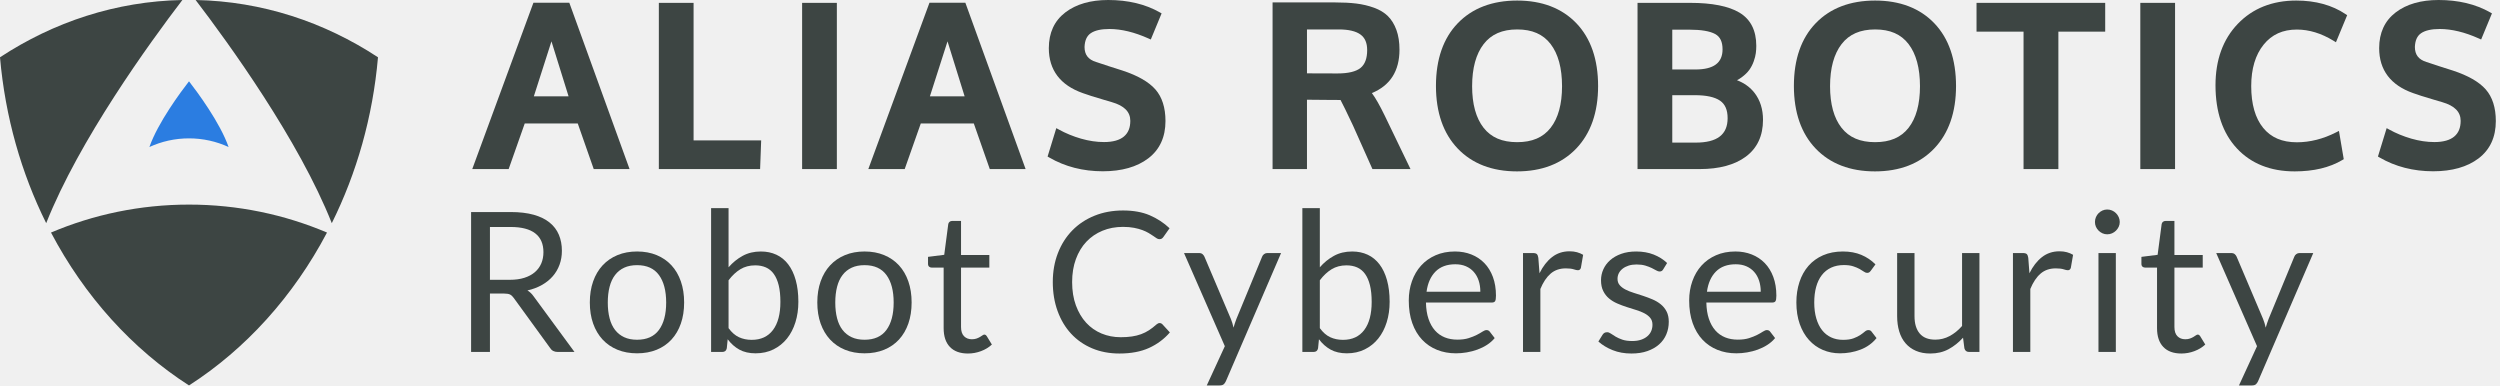
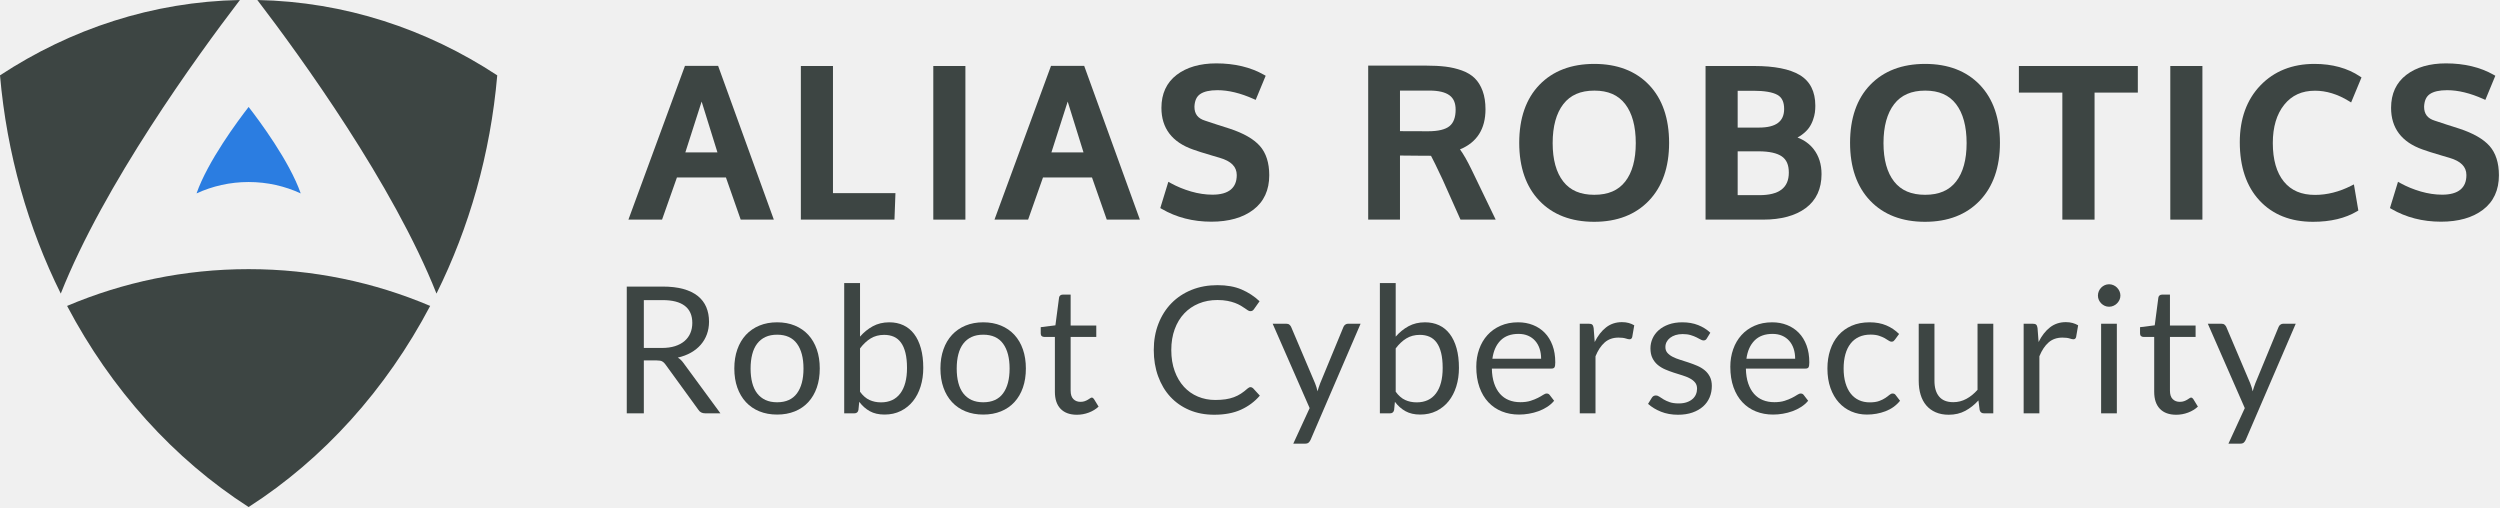
- <svg xmlns="http://www.w3.org/2000/svg" width="467" height="72" viewBox="0 0 467 72" fill="none">
+ <svg xmlns="http://www.w3.org/2000/svg" width="355" height="72" viewBox="0 0 355 72" fill="none">
  <g clip-path="url(#clip0_39_1457)">
    <path d="M35.305 25.847C37.946 25.847 40.452 26.427 42.703 27.464C41.097 22.883 36.837 17.162 35.305 15.188C33.773 17.162 29.513 22.883 27.907 27.464C30.158 26.427 32.663 25.847 35.305 25.847Z" fill="#2B7DE1" />
    <path d="M70.609 10.7C60.567 4.103 48.945 0.243 36.542 0.001C42.708 8.069 55.839 26.19 61.98 41.689C66.614 32.361 69.638 21.872 70.609 10.7Z" fill="#3D4543" />
    <path d="M34.067 0C21.665 0.242 10.044 4.103 0 10.7C0.972 21.872 3.995 32.36 8.629 41.688C14.771 26.19 27.901 8.069 34.067 0Z" fill="#3D4543" />
    <path d="M35.305 38.218C26.158 38.218 17.449 40.081 9.527 43.44C15.775 55.301 24.673 65.172 35.305 72C45.938 65.172 54.834 55.301 61.084 43.44C53.162 40.081 44.452 38.218 35.305 38.218Z" fill="#3D4543" />
-     <path d="M106.211 17.999H99.721L103.013 7.724C103.465 9.187 104.379 12.124 106.211 17.999ZM106.347 0.515H99.642L88.217 31.583H95.016L98.02 23.067H107.926L110.909 31.583H117.602L106.457 0.814L106.347 0.515Z" fill="#3D4543" />
-     <path d="M129.561 0.535H123.072V31.582H141.988L142.187 26.228H129.561V0.535Z" fill="#3D4543" />
-     <path d="M149.836 31.582H156.324V0.535H149.836V31.582Z" fill="#3D4543" />
-     <path d="M180.193 17.999H173.705L176.997 7.724C177.448 9.187 178.361 12.124 180.193 17.999ZM180.33 0.515H173.624L162.201 31.583H168.998L172.002 23.067H181.909L184.892 31.583H191.584L180.439 0.814L180.33 0.515Z" fill="#3D4543" />
-     <path d="M209.702 13.186L207.191 12.385C205.913 11.976 205.111 11.711 204.759 11.581C203.28 11.128 202.592 10.228 202.592 8.765C202.641 7.548 203.018 6.712 203.744 6.21C204.505 5.684 205.681 5.417 207.238 5.417C209.465 5.417 211.922 6.013 214.539 7.187L214.968 7.38L216.988 2.501L216.638 2.301C213.946 0.774 210.708 0 207.011 0C203.714 0 201.022 0.778 199.009 2.315C196.959 3.88 195.92 6.126 195.92 8.992C195.92 13.084 198.063 15.915 202.279 17.399C202.6 17.525 203.128 17.704 203.86 17.933C204.584 18.162 205.358 18.396 206.185 18.637C207.003 18.876 207.502 19.022 207.688 19.079C210.012 19.749 211.142 20.89 211.142 22.57C211.142 23.865 210.751 24.825 209.947 25.502C209.13 26.189 207.879 26.536 206.23 26.536C204.838 26.536 203.389 26.32 201.924 25.897C200.45 25.468 199.065 24.9 197.81 24.206L197.318 23.935L195.689 29.242L196.004 29.423C198.939 31.13 202.305 31.995 206.004 31.995C209.532 31.995 212.386 31.185 214.488 29.588C216.627 27.961 217.712 25.613 217.712 22.611C217.712 20.108 217.075 18.117 215.819 16.693C214.583 15.294 212.525 14.114 209.702 13.186Z" fill="#3D4543" />
-     <path d="M255.388 9.363C255.388 10.898 254.975 12.014 254.157 12.682C253.313 13.371 251.859 13.72 249.838 13.72C249.618 13.72 248.592 13.717 246.755 13.711C245.51 13.705 244.64 13.703 244.143 13.701V5.499H250.084C251.922 5.499 253.292 5.823 254.154 6.46C254.984 7.074 255.388 8.024 255.388 9.363ZM256.266 17.385C259.689 15.979 261.423 13.256 261.423 9.281C261.423 7.876 261.231 6.637 260.851 5.595C260.466 4.542 259.931 3.672 259.26 3.011C258.594 2.351 257.714 1.821 256.647 1.435C255.61 1.063 254.504 0.801 253.36 0.661C252.226 0.522 250.875 0.452 249.344 0.452H237.717V31.583H244.143V18.628L248.357 18.666C249.358 18.666 250.045 18.669 250.412 18.677C250.783 19.353 251.564 20.952 252.734 23.435L256.371 31.583H263.483L258.682 21.63C257.747 19.702 256.953 18.304 256.266 17.385Z" fill="#3D4543" />
-     <path d="M289.654 23.882C288.246 25.682 286.2 26.556 283.401 26.556C280.601 26.556 278.552 25.678 277.135 23.872C275.713 22.057 274.992 19.446 274.992 16.111C274.992 12.732 275.718 10.082 277.147 8.234C278.571 6.394 280.623 5.5 283.42 5.5C286.205 5.5 288.243 6.39 289.652 8.222C291.07 10.065 291.789 12.72 291.789 16.111C291.789 19.459 291.071 22.074 289.654 23.882ZM283.401 0.103C278.754 0.103 275.024 1.527 272.314 4.336C269.608 7.139 268.236 11.08 268.236 16.049C268.236 20.99 269.603 24.926 272.301 27.75C275.003 30.579 278.732 32.015 283.38 32.015C288.015 32.015 291.737 30.576 294.448 27.74C297.152 24.908 298.525 20.983 298.525 16.07C298.525 11.102 297.159 7.158 294.468 4.347C291.771 1.531 288.047 0.103 283.401 0.103Z" fill="#3D4543" />
-     <path d="M316.696 12.98H312.381V5.541H315.564C317.793 5.541 319.425 5.819 320.415 6.368C321.329 6.876 321.773 7.808 321.773 9.219C321.773 11.749 320.111 12.98 316.696 12.98ZM312.381 17.78H316.614C318.744 17.78 320.324 18.126 321.311 18.81C322.258 19.467 322.719 20.535 322.719 22.076C322.719 25.146 320.769 26.639 316.758 26.639H312.381V17.78ZM324.469 14.984C324.788 14.819 325.085 14.635 325.36 14.429C325.958 13.986 326.434 13.52 326.776 13.045C327.114 12.573 327.39 12.041 327.597 11.458C327.799 10.89 327.93 10.371 327.989 9.914C328.047 9.472 328.075 9.017 328.075 8.561C328.075 5.687 327.011 3.596 324.911 2.347C322.887 1.144 319.803 0.535 315.749 0.535H305.891V31.582H317.518C321.154 31.582 324.053 30.799 326.132 29.251C328.253 27.673 329.33 25.362 329.33 22.384C329.33 20.411 328.8 18.723 327.754 17.364C326.939 16.308 325.839 15.51 324.469 14.984Z" fill="#3D4543" />
-     <path d="M356.517 23.882C355.108 25.682 353.064 26.556 350.264 26.556C347.464 26.556 345.415 25.678 343.997 23.872C342.575 22.057 341.855 19.446 341.855 16.111C341.855 12.732 342.58 10.082 344.01 8.234C345.434 6.394 347.487 5.5 350.284 5.5C353.068 5.5 355.105 6.39 356.515 8.222C357.933 10.065 358.652 12.72 358.652 16.111C358.652 19.459 357.934 22.074 356.517 23.882ZM350.264 0.103C345.617 0.103 341.886 1.527 339.177 4.336C336.47 7.139 335.099 11.08 335.099 16.049C335.099 20.99 336.466 24.926 339.164 27.75C341.866 30.579 345.594 32.015 350.242 32.015C354.877 32.015 358.6 30.576 361.31 27.74C364.015 24.908 365.387 20.983 365.387 16.07C365.387 11.102 364.022 7.158 361.33 4.347C358.633 1.531 354.91 0.103 350.264 0.103Z" fill="#3D4543" />
-     <path d="M369.215 5.911H377.998V31.582H384.506V5.911H393.251V0.535H369.215V5.911Z" fill="#3D4543" />
-     <path d="M399.811 31.582H406.301V0.535H399.811V31.582Z" fill="#3D4543" />
-     <path d="M429.06 5.521C431.335 5.521 433.637 6.225 435.897 7.613L436.354 7.893L438.452 2.836L438.139 2.628C435.633 0.952 432.536 0.103 428.937 0.103C424.467 0.103 420.796 1.565 418.024 4.449C415.258 7.329 413.855 11.19 413.855 15.926C413.855 20.904 415.197 24.87 417.845 27.716C420.5 30.569 424.136 32.015 428.649 32.015C432.186 32.015 435.178 31.302 437.542 29.895L437.812 29.735L436.915 24.454L436.363 24.734C433.956 25.957 431.5 26.578 429.06 26.578C426.3 26.578 424.238 25.697 422.76 23.886C421.279 22.073 420.528 19.45 420.528 16.091C420.528 12.852 421.306 10.247 422.842 8.343C424.378 6.444 426.41 5.521 429.06 5.521Z" fill="#3D4543" />
-     <path d="M464.327 16.693C463.091 15.294 461.035 14.114 458.21 13.186L455.699 12.385C454.423 11.976 453.621 11.711 453.266 11.581C451.789 11.128 451.101 10.228 451.1 8.765C451.149 7.548 451.526 6.712 452.251 6.212C453.014 5.684 454.189 5.417 455.746 5.417C457.975 5.417 460.431 6.013 463.048 7.187L463.476 7.381L465.496 2.501L465.145 2.301C462.456 0.774 459.216 0 455.519 0C452.224 0 449.531 0.778 447.519 2.315C445.467 3.881 444.428 6.126 444.428 8.992C444.428 13.084 446.573 15.915 450.786 17.399C451.108 17.525 451.636 17.704 452.368 17.933C453.092 18.162 453.866 18.396 454.693 18.637C455.512 18.876 456.011 19.022 456.197 19.079C458.519 19.749 459.65 20.89 459.65 22.57C459.65 23.865 459.26 24.825 458.456 25.502C457.64 26.189 456.389 26.537 454.738 26.537C453.347 26.537 451.898 26.32 450.432 25.897C448.958 25.47 447.575 24.9 446.318 24.206L445.827 23.935L444.199 29.242L444.512 29.423C447.449 31.13 450.813 31.995 454.513 31.995C458.04 31.995 460.895 31.185 462.995 29.588C465.135 27.961 466.22 25.614 466.22 22.611C466.22 20.108 465.583 18.117 464.327 16.693Z" fill="#3D4543" />
-     <path d="M91.52 52.267H95.223C96.256 52.267 97.165 52.144 97.949 51.894C98.734 51.644 99.389 51.292 99.918 50.835C100.447 50.379 100.845 49.835 101.114 49.203C101.38 48.57 101.514 47.871 101.514 47.106C101.514 45.549 101 44.375 99.974 43.586C98.945 42.795 97.417 42.401 95.387 42.401H91.52V52.267ZM91.52 54.838V65.745H88V39.609H95.387C97.039 39.609 98.468 39.777 99.673 40.111C100.877 40.446 101.87 40.929 102.654 41.561C103.439 42.193 104.02 42.956 104.396 43.85C104.772 44.744 104.962 45.744 104.962 46.85C104.962 47.775 104.816 48.638 104.525 49.44C104.233 50.243 103.81 50.964 103.257 51.602C102.703 52.24 102.029 52.783 101.231 53.233C100.436 53.684 99.533 54.025 98.523 54.255C98.961 54.51 99.35 54.881 99.691 55.368L107.314 65.745H104.178C103.533 65.745 103.059 65.496 102.754 64.997L95.97 55.66C95.763 55.368 95.538 55.159 95.296 55.029C95.052 54.902 94.687 54.838 94.201 54.838H91.52Z" fill="#3D4543" />
-     <path d="M119.005 63.464C120.829 63.464 122.191 62.854 123.091 61.632C123.99 60.41 124.441 58.704 124.441 56.516C124.441 54.315 123.99 52.6 123.091 51.373C122.191 50.145 120.829 49.531 119.005 49.531C118.081 49.531 117.279 49.688 116.597 50.005C115.917 50.321 115.349 50.777 114.893 51.373C114.437 51.969 114.096 52.7 113.872 53.57C113.646 54.44 113.534 55.422 113.534 56.516C113.534 57.609 113.646 58.589 113.872 59.452C114.096 60.316 114.437 61.043 114.893 61.632C115.349 62.222 115.917 62.674 116.597 62.99C117.279 63.307 118.081 63.464 119.005 63.464ZM119.005 46.977C120.356 46.977 121.574 47.202 122.663 47.652C123.75 48.102 124.674 48.741 125.435 49.567C126.195 50.394 126.778 51.393 127.186 52.567C127.593 53.741 127.796 55.05 127.796 56.498C127.796 57.956 127.593 59.269 127.186 60.437C126.778 61.604 126.195 62.602 125.435 63.428C124.674 64.255 123.75 64.891 122.663 65.335C121.574 65.777 120.356 66 119.005 66C117.656 66 116.436 65.777 115.349 65.335C114.262 64.891 113.334 64.255 112.567 63.428C111.801 62.602 111.211 61.604 110.798 60.437C110.385 59.269 110.179 57.956 110.179 56.498C110.179 55.05 110.385 53.741 110.798 52.567C111.211 51.393 111.801 50.394 112.567 49.567C113.334 48.741 114.262 48.102 115.349 47.652C116.436 47.202 117.656 46.977 119.005 46.977Z" fill="#3D4543" />
-     <path d="M141.074 49.568C140.016 49.568 139.089 49.812 138.293 50.297C137.496 50.784 136.764 51.471 136.094 52.359V61.296C136.679 62.097 137.327 62.663 138.037 62.991C138.749 63.319 139.543 63.484 140.418 63.484C142.144 63.484 143.469 62.87 144.393 61.642C145.317 60.414 145.779 58.663 145.779 56.39C145.779 55.185 145.673 54.153 145.461 53.288C145.247 52.426 144.941 51.717 144.539 51.164C144.137 50.611 143.646 50.206 143.062 49.951C142.478 49.695 141.816 49.568 141.074 49.568ZM132.832 65.745V38.881H136.094V49.932C136.862 49.046 137.74 48.331 138.73 47.791C139.722 47.249 140.856 46.978 142.131 46.978C143.202 46.978 144.168 47.179 145.033 47.581C145.895 47.982 146.63 48.58 147.238 49.377C147.847 50.173 148.314 51.157 148.642 52.331C148.971 53.505 149.135 54.856 149.135 56.39C149.135 57.752 148.953 59.019 148.587 60.192C148.223 61.364 147.698 62.38 147.011 63.237C146.324 64.095 145.484 64.769 144.494 65.262C143.503 65.754 142.387 66.001 141.147 66.001C139.956 66.001 138.944 65.77 138.111 65.308C137.278 64.847 136.551 64.201 135.931 63.374L135.766 65.053C135.669 65.514 135.389 65.745 134.927 65.745H132.832Z" fill="#3D4543" />
-     <path d="M161.501 63.464C163.325 63.464 164.686 62.854 165.586 61.632C166.486 60.41 166.936 58.704 166.936 56.516C166.936 54.315 166.486 52.6 165.586 51.373C164.686 50.145 163.325 49.531 161.501 49.531C160.576 49.531 159.775 49.688 159.093 50.005C158.413 50.321 157.844 50.777 157.388 51.373C156.932 51.969 156.591 52.7 156.367 53.57C156.142 54.44 156.03 55.422 156.03 56.516C156.03 57.609 156.142 58.589 156.367 59.452C156.591 60.316 156.932 61.043 157.388 61.632C157.844 62.222 158.413 62.674 159.093 62.99C159.775 63.307 160.576 63.464 161.501 63.464ZM161.501 46.977C162.85 46.977 164.069 47.202 165.157 47.652C166.245 48.102 167.169 48.741 167.93 49.567C168.69 50.394 169.273 51.393 169.68 52.567C170.088 53.741 170.291 55.05 170.291 56.498C170.291 57.956 170.088 59.269 169.68 60.437C169.273 61.604 168.69 62.602 167.93 63.428C167.169 64.255 166.245 64.891 165.157 65.335C164.069 65.777 162.85 66 161.501 66C160.151 66 158.932 65.777 157.844 65.335C156.757 64.891 155.829 64.255 155.063 63.428C154.297 62.602 153.706 61.604 153.293 60.437C152.88 59.269 152.673 57.956 152.673 56.498C152.673 55.05 152.88 53.741 153.293 52.567C153.706 51.393 154.297 50.394 155.063 49.567C155.829 48.741 156.757 48.102 157.844 47.652C158.932 47.202 160.151 46.977 161.501 46.977Z" fill="#3D4543" />
-     <path d="M180.814 66.037C179.356 66.037 178.233 65.63 177.449 64.815C176.665 64.001 176.273 62.827 176.273 61.296V49.987H174.047C173.854 49.987 173.69 49.93 173.555 49.814C173.422 49.699 173.354 49.52 173.354 49.276V47.981L176.382 47.598L177.131 41.889C177.154 41.706 177.235 41.558 177.368 41.443C177.501 41.327 177.672 41.269 177.877 41.269H179.521V47.634H184.809V49.987H179.521V61.076C179.521 61.855 179.708 62.432 180.085 62.808C180.461 63.186 180.947 63.374 181.544 63.374C181.885 63.374 182.18 63.328 182.428 63.237C182.678 63.145 182.893 63.046 183.075 62.936C183.26 62.827 183.414 62.726 183.541 62.635C183.669 62.544 183.781 62.499 183.879 62.499C184.048 62.499 184.2 62.602 184.335 62.808L185.283 64.36C184.724 64.883 184.048 65.292 183.26 65.59C182.468 65.888 181.654 66.037 180.814 66.037Z" fill="#3D4543" />
-     <path d="M216.616 60.347C216.81 60.347 216.985 60.425 217.145 60.584L218.532 62.097C217.461 63.338 216.162 64.305 214.638 64.997C213.11 65.69 211.272 66.037 209.119 66.037C207.235 66.037 205.526 65.712 203.995 65.061C202.463 64.41 201.156 63.499 200.073 62.325C198.99 61.152 198.153 59.745 197.557 58.103C196.961 56.462 196.662 54.656 196.662 52.687C196.662 50.716 196.982 48.911 197.621 47.27C198.259 45.628 199.155 44.218 200.31 43.039C201.466 41.859 202.848 40.944 204.459 40.293C206.071 39.643 207.848 39.317 209.794 39.317C211.716 39.317 213.372 39.615 214.765 40.211C216.156 40.808 217.394 41.615 218.476 42.637L217.327 44.261C217.241 44.382 217.145 44.482 217.034 44.562C216.926 44.641 216.767 44.679 216.561 44.679C216.402 44.679 216.235 44.622 216.059 44.507C215.882 44.391 215.672 44.248 215.43 44.078C215.186 43.908 214.901 43.726 214.573 43.531C214.246 43.336 213.855 43.154 213.406 42.984C212.955 42.814 212.433 42.671 211.837 42.556C211.242 42.439 210.554 42.382 209.776 42.382C208.377 42.382 207.098 42.622 205.938 43.103C204.776 43.583 203.776 44.266 202.936 45.153C202.099 46.041 201.444 47.124 200.976 48.401C200.509 49.676 200.274 51.106 200.274 52.687C200.274 54.316 200.509 55.769 200.976 57.045C201.444 58.322 202.082 59.4 202.891 60.283C203.7 61.164 204.658 61.836 205.764 62.298C206.87 62.76 208.062 62.991 209.339 62.991C210.117 62.991 210.816 62.946 211.436 62.853C212.056 62.762 212.63 62.62 213.159 62.425C213.687 62.231 214.18 61.985 214.638 61.686C215.093 61.39 215.552 61.034 216.014 60.62C216.22 60.438 216.421 60.347 216.616 60.347Z" fill="#3D4543" />
-     <path d="M228.999 71.198C228.89 71.442 228.753 71.636 228.589 71.782C228.425 71.928 228.172 72 227.832 72H225.425L228.799 64.669L221.175 47.27H223.984C224.263 47.27 224.482 47.34 224.641 47.48C224.797 47.62 224.914 47.776 224.987 47.945L229.929 59.581C230.039 59.847 230.133 60.116 230.212 60.383C230.29 60.651 230.361 60.925 230.422 61.205C230.507 60.925 230.592 60.651 230.676 60.383C230.763 60.116 230.86 59.843 230.968 59.563L235.765 47.945C235.838 47.75 235.964 47.59 236.14 47.462C236.316 47.334 236.508 47.27 236.714 47.27H239.304L228.999 71.198Z" fill="#3D4543" />
-     <path d="M251.523 49.568C250.465 49.568 249.538 49.812 248.742 50.297C247.946 50.784 247.213 51.471 246.544 52.359V61.296C247.128 62.097 247.776 62.663 248.486 62.991C249.198 63.319 249.992 63.484 250.867 63.484C252.593 63.484 253.918 62.87 254.842 61.642C255.766 60.414 256.229 58.663 256.229 56.39C256.229 55.185 256.122 54.153 255.91 53.288C255.696 52.426 255.39 51.717 254.988 51.164C254.587 50.611 254.095 50.206 253.511 49.951C252.927 49.695 252.265 49.568 251.523 49.568ZM243.281 65.745V38.881H246.544V49.932C247.311 49.046 248.189 48.331 249.18 47.791C250.171 47.249 251.306 46.978 252.581 46.978C253.651 46.978 254.617 47.179 255.482 47.581C256.344 47.982 257.079 48.58 257.688 49.377C258.296 50.173 258.763 51.157 259.091 52.331C259.42 53.505 259.584 54.856 259.584 56.39C259.584 57.752 259.402 59.019 259.036 60.192C258.672 61.364 258.147 62.38 257.46 63.237C256.773 64.095 255.934 64.769 254.943 65.262C253.952 65.754 252.836 66.001 251.596 66.001C250.405 66.001 249.393 65.77 248.56 65.308C247.727 64.847 247 64.201 246.38 63.374L246.215 65.053C246.118 65.514 245.838 65.745 245.376 65.745H243.281Z" fill="#3D4543" />
-     <path d="M271.859 49.366C270.29 49.366 269.056 49.82 268.156 50.725C267.257 51.63 266.697 52.887 266.479 54.492H276.527C276.527 53.738 276.425 53.048 276.217 52.421C276.012 51.795 275.707 51.254 275.305 50.798C274.904 50.342 274.414 49.989 273.838 49.74C273.26 49.491 272.601 49.366 271.859 49.366ZM271.786 46.977C272.892 46.977 273.914 47.162 274.849 47.534C275.787 47.904 276.595 48.44 277.276 49.139C277.957 49.838 278.489 50.701 278.872 51.728C279.254 52.755 279.446 53.925 279.446 55.239C279.446 55.751 279.391 56.09 279.281 56.261C279.173 56.431 278.966 56.516 278.662 56.516H266.369C266.392 57.683 266.551 58.698 266.843 59.562C267.134 60.425 267.536 61.145 268.046 61.723C268.558 62.301 269.165 62.732 269.871 63.017C270.576 63.303 271.366 63.445 272.241 63.445C273.056 63.445 273.758 63.352 274.349 63.163C274.938 62.975 275.445 62.771 275.871 62.553C276.298 62.333 276.652 62.13 276.939 61.941C277.224 61.753 277.471 61.659 277.677 61.659C277.944 61.659 278.151 61.763 278.298 61.969L279.209 63.154C278.808 63.64 278.326 64.064 277.768 64.422C277.209 64.781 276.609 65.076 275.97 65.307C275.333 65.538 274.673 65.712 273.992 65.826C273.312 65.942 272.637 66 271.968 66C270.691 66 269.515 65.784 268.439 65.352C267.362 64.92 266.433 64.288 265.649 63.455C264.865 62.623 264.253 61.593 263.815 60.365C263.377 59.136 263.159 57.726 263.159 56.133C263.159 54.844 263.357 53.641 263.752 52.522C264.147 51.403 264.715 50.433 265.457 49.612C266.199 48.792 267.105 48.148 268.174 47.68C269.244 47.211 270.449 46.977 271.786 46.977Z" fill="#3D4543" />
-     <path d="M284.497 65.745V47.27H286.357C286.71 47.27 286.952 47.337 287.087 47.471C287.221 47.604 287.312 47.835 287.36 48.164L287.579 51.045C288.211 49.757 288.993 48.751 289.922 48.026C290.852 47.303 291.944 46.942 293.197 46.942C293.708 46.942 294.169 46.999 294.583 47.115C294.996 47.231 295.378 47.391 295.731 47.598L295.312 50.023C295.226 50.328 295.038 50.479 294.747 50.479C294.576 50.479 294.314 50.422 293.962 50.307C293.61 50.191 293.117 50.133 292.485 50.133C291.354 50.133 290.409 50.461 289.649 51.119C288.89 51.775 288.254 52.729 287.742 53.981V65.745H284.497Z" fill="#3D4543" />
-     <path d="M310.687 50.315C310.542 50.583 310.318 50.717 310.013 50.717C309.831 50.717 309.623 50.65 309.394 50.516C309.161 50.383 308.879 50.234 308.545 50.069C308.211 49.904 307.812 49.754 307.35 49.613C306.888 49.474 306.341 49.404 305.708 49.404C305.162 49.404 304.669 49.474 304.232 49.613C303.793 49.754 303.419 49.945 303.11 50.188C302.799 50.432 302.562 50.714 302.397 51.036C302.235 51.358 302.152 51.708 302.152 52.086C302.152 52.559 302.289 52.955 302.562 53.27C302.835 53.587 303.198 53.861 303.647 54.09C304.098 54.323 304.608 54.526 305.18 54.702C305.751 54.878 306.338 55.066 306.94 55.268C307.542 55.468 308.128 55.689 308.701 55.933C309.271 56.176 309.782 56.48 310.231 56.845C310.682 57.209 311.044 57.657 311.317 58.185C311.59 58.714 311.727 59.35 311.727 60.092C311.727 60.943 311.576 61.73 311.271 62.453C310.967 63.176 310.518 63.804 309.922 64.332C309.326 64.861 308.596 65.277 307.733 65.581C306.871 65.886 305.873 66.037 304.742 66.037C303.454 66.037 302.285 65.827 301.24 65.408C300.195 64.988 299.306 64.45 298.577 63.795L299.343 62.553C299.441 62.397 299.557 62.274 299.69 62.189C299.823 62.105 300.001 62.06 300.219 62.06C300.439 62.06 300.668 62.147 300.912 62.316C301.155 62.488 301.45 62.675 301.797 62.882C302.144 63.089 302.562 63.276 303.055 63.447C303.547 63.617 304.164 63.703 304.907 63.703C305.538 63.703 306.093 63.621 306.566 63.456C307.039 63.292 307.435 63.071 307.75 62.79C308.068 62.511 308.302 62.189 308.454 61.824C308.606 61.459 308.681 61.071 308.681 60.657C308.681 60.147 308.545 59.724 308.272 59.389C307.997 59.054 307.636 58.769 307.186 58.532C306.735 58.295 306.223 58.088 305.645 57.912C305.068 57.736 304.479 57.55 303.877 57.355C303.273 57.16 302.684 56.94 302.106 56.69C301.528 56.441 301.015 56.127 300.566 55.751C300.115 55.374 299.754 54.91 299.48 54.355C299.206 53.802 299.07 53.131 299.07 52.34C299.07 51.635 299.215 50.957 299.507 50.306C299.8 49.657 300.225 49.084 300.785 48.592C301.343 48.1 302.03 47.708 302.845 47.417C303.66 47.125 304.589 46.979 305.636 46.979C306.852 46.979 307.942 47.17 308.911 47.553C309.877 47.936 310.712 48.461 311.417 49.13L310.687 50.315Z" fill="#3D4543" />
-     <path d="M324.237 49.366C322.668 49.366 321.435 49.82 320.535 50.725C319.636 51.63 319.076 52.887 318.858 54.492H328.906C328.906 53.738 328.803 53.048 328.595 52.421C328.39 51.795 328.086 51.254 327.684 50.798C327.282 50.342 326.792 49.989 326.216 49.74C325.639 49.491 324.979 49.366 324.237 49.366ZM324.165 46.977C325.271 46.977 326.292 47.162 327.228 47.534C328.165 47.904 328.973 48.44 329.655 49.139C330.335 49.838 330.867 50.701 331.251 51.728C331.633 52.755 331.825 53.925 331.825 55.239C331.825 55.751 331.77 56.09 331.66 56.261C331.552 56.431 331.345 56.516 331.04 56.516H318.747C318.771 57.683 318.929 58.698 319.222 59.562C319.513 60.425 319.915 61.145 320.424 61.723C320.937 62.301 321.544 62.732 322.25 63.017C322.954 63.303 323.745 63.445 324.62 63.445C325.434 63.445 326.137 63.352 326.727 63.163C327.317 62.975 327.824 62.771 328.249 62.553C328.676 62.333 329.031 62.13 329.318 61.941C329.603 61.753 329.848 61.659 330.055 61.659C330.323 61.659 330.53 61.763 330.676 61.969L331.587 63.154C331.186 63.64 330.705 64.064 330.146 64.422C329.588 64.781 328.987 65.076 328.349 65.307C327.712 65.538 327.051 65.712 326.371 65.826C325.689 65.942 325.016 66 324.347 66C323.07 66 321.894 65.784 320.818 65.352C319.741 64.92 318.812 64.288 318.028 63.455C317.244 62.623 316.632 61.593 316.194 60.365C315.756 59.136 315.537 57.726 315.537 56.133C315.537 54.844 315.736 53.641 316.131 52.522C316.526 51.403 317.094 50.433 317.836 49.612C318.578 48.792 319.483 48.148 320.553 47.68C321.623 47.211 322.828 46.977 324.165 46.977Z" fill="#3D4543" />
-     <path d="M349.48 50.552C349.382 50.686 349.285 50.789 349.188 50.863C349.09 50.936 348.95 50.972 348.768 50.972C348.585 50.972 348.388 50.896 348.175 50.743C347.962 50.592 347.692 50.425 347.364 50.241C347.035 50.059 346.636 49.894 346.169 49.741C345.701 49.589 345.127 49.512 344.446 49.512C343.546 49.512 342.749 49.674 342.057 49.995C341.363 50.319 340.782 50.783 340.315 51.392C339.847 51.999 339.493 52.735 339.256 53.598C339.02 54.462 338.901 55.428 338.901 56.498C338.901 57.618 339.028 58.611 339.284 59.48C339.539 60.349 339.898 61.079 340.36 61.668C340.822 62.259 341.384 62.708 342.048 63.018C342.709 63.328 343.455 63.483 344.281 63.483C345.072 63.483 345.722 63.389 346.233 63.2C346.743 63.012 347.169 62.802 347.51 62.571C347.85 62.341 348.13 62.131 348.347 61.942C348.567 61.755 348.785 61.66 349.005 61.66C349.285 61.66 349.491 61.763 349.625 61.969L350.537 63.155C349.736 64.141 348.731 64.861 347.527 65.316C346.324 65.772 345.053 66 343.716 66C342.56 66 341.488 65.787 340.497 65.362C339.506 64.937 338.646 64.319 337.917 63.51C337.187 62.702 336.613 61.709 336.192 60.529C335.773 59.349 335.562 58.006 335.562 56.498C335.562 55.124 335.754 53.853 336.137 52.686C336.522 51.519 337.08 50.513 337.816 49.667C338.551 48.824 339.461 48.163 340.542 47.689C341.625 47.216 342.864 46.977 344.262 46.977C345.552 46.977 346.694 47.188 347.692 47.608C348.689 48.027 349.571 48.619 350.336 49.385L349.48 50.552Z" fill="#3D4543" />
-     <path d="M357.631 47.27V59.052C357.631 60.451 357.953 61.533 358.599 62.298C359.243 63.064 360.215 63.447 361.516 63.447C362.465 63.447 363.358 63.222 364.198 62.772C365.037 62.323 365.808 61.696 366.513 60.894V47.27H369.76V65.745H367.827C367.365 65.745 367.073 65.521 366.95 65.071L366.696 63.083C365.893 63.971 364.995 64.685 363.997 65.226C363 65.768 361.856 66.037 360.568 66.037C359.558 66.037 358.669 65.869 357.896 65.535C357.123 65.202 356.477 64.73 355.954 64.122C355.431 63.514 355.039 62.779 354.778 61.916C354.515 61.053 354.386 60.097 354.386 59.052V47.27H357.631Z" fill="#3D4543" />
-     <path d="M376.018 65.745V47.27H377.877C378.23 47.27 378.473 47.337 378.607 47.471C378.741 47.604 378.832 47.835 378.88 48.164L379.099 51.045C379.732 49.757 380.514 48.751 381.443 48.026C382.372 47.303 383.465 46.942 384.717 46.942C385.228 46.942 385.689 46.999 386.103 47.115C386.517 47.231 386.899 47.391 387.252 47.598L386.832 50.023C386.747 50.328 386.559 50.479 386.267 50.479C386.096 50.479 385.835 50.422 385.483 50.307C385.13 50.191 384.637 50.133 384.006 50.133C382.875 50.133 381.93 50.461 381.17 51.119C380.41 51.775 379.775 52.729 379.263 53.981V65.745H376.018Z" fill="#3D4543" />
-     <path d="M395.239 65.746H391.993V47.271H395.239V65.746ZM395.969 41.47C395.969 41.786 395.905 42.08 395.778 42.356C395.65 42.629 395.479 42.871 395.266 43.085C395.055 43.296 394.808 43.464 394.527 43.586C394.248 43.708 393.949 43.769 393.634 43.769C393.318 43.769 393.023 43.708 392.75 43.586C392.476 43.464 392.233 43.296 392.02 43.085C391.807 42.871 391.64 42.629 391.519 42.356C391.397 42.08 391.337 41.786 391.337 41.47C391.337 41.154 391.397 40.854 391.519 40.567C391.64 40.282 391.807 40.032 392.02 39.82C392.233 39.606 392.476 39.441 392.75 39.318C393.023 39.197 393.318 39.136 393.634 39.136C393.949 39.136 394.248 39.197 394.527 39.318C394.808 39.441 395.055 39.606 395.266 39.82C395.479 40.032 395.65 40.282 395.778 40.567C395.905 40.854 395.969 41.154 395.969 41.47Z" fill="#3D4543" />
-     <path d="M407.476 66.037C406.018 66.037 404.895 65.63 404.111 64.815C403.327 64.001 402.934 62.827 402.934 61.296V49.987H400.709C400.515 49.987 400.352 49.93 400.217 49.814C400.084 49.699 400.016 49.52 400.016 49.276V47.981L403.044 47.598L403.792 41.889C403.816 41.706 403.896 41.558 404.029 41.443C404.162 41.327 404.334 41.269 404.539 41.269H406.182V47.634H411.47V49.987H406.182V61.076C406.182 61.855 406.37 62.432 406.747 62.808C407.122 63.186 407.609 63.374 408.206 63.374C408.546 63.374 408.841 63.328 409.09 63.237C409.34 63.145 409.554 63.046 409.737 62.936C409.921 62.827 410.076 62.726 410.203 62.635C410.331 62.544 410.443 62.499 410.541 62.499C410.71 62.499 410.861 62.602 410.997 62.808L411.945 64.36C411.385 64.883 410.71 65.292 409.921 65.59C409.13 65.888 408.315 66.037 407.476 66.037Z" fill="#3D4543" />
-     <path d="M421.813 71.198C421.704 71.442 421.567 71.636 421.403 71.782C421.239 71.928 420.986 72 420.646 72H418.239L421.613 64.669L413.989 47.27H416.797C417.076 47.27 417.296 47.34 417.455 47.48C417.611 47.62 417.728 47.776 417.801 47.945L422.743 59.581C422.853 59.847 422.947 60.116 423.025 60.383C423.104 60.651 423.175 60.925 423.235 61.205C423.321 60.925 423.406 60.651 423.49 60.383C423.577 60.116 423.673 59.843 423.781 59.563L428.579 47.945C428.651 47.75 428.777 47.59 428.954 47.462C429.13 47.334 429.321 47.27 429.528 47.27H432.117L421.813 71.198Z" fill="#3D4543" />
+     <path d="M101.878 21.641H97.318L99.632 14.422C99.949 15.45 100.591 17.514 101.878 21.641ZM101.974 9.356H97.263L89.235 31.185H94.012L96.123 25.202H103.084L105.179 31.185H109.883L102.051 9.567L101.974 9.356Z" fill="#3D4543" />
+     <path d="M118.282 9.372H113.722V31.186H127.014L127.154 27.424H118.282V9.372Z" fill="#3D4543" />
+     <path d="M132.528 31.186H137.087V9.372H132.528V31.186Z" fill="#3D4543" />
+     <path d="M153.858 21.641H149.3L151.612 14.422C151.93 15.45 152.571 17.514 153.858 21.641ZM153.955 9.356H149.243L141.216 31.185H145.992L148.103 25.202H155.064L157.16 31.185H161.863L154.031 9.567L153.955 9.356Z" fill="#3D4543" />
+     <path d="M174.606 18.265L172.841 17.701C171.943 17.415 171.38 17.228 171.133 17.137C170.093 16.819 169.61 16.186 169.61 15.158C169.645 14.303 169.909 13.716 170.419 13.364C170.954 12.994 171.78 12.806 172.874 12.806C174.44 12.806 176.166 13.225 178.005 14.05L178.306 14.185L179.726 10.757L179.479 10.617C177.588 9.544 175.313 9 172.715 9C170.398 9 168.507 9.547 167.092 10.627C165.652 11.726 164.922 13.304 164.922 15.318C164.922 18.193 166.428 20.182 169.39 21.225C169.616 21.313 169.986 21.439 170.501 21.6C171.01 21.761 171.553 21.925 172.135 22.095C172.71 22.262 173.06 22.365 173.19 22.405C174.824 22.876 175.618 23.678 175.618 24.858C175.618 25.768 175.343 26.442 174.778 26.918C174.204 27.4 173.325 27.644 172.166 27.644C171.188 27.644 170.17 27.493 169.14 27.195C168.105 26.894 167.132 26.495 166.25 26.007L165.904 25.817L164.76 29.546L164.981 29.673C167.043 30.872 169.408 31.48 172.007 31.48C174.486 31.48 176.492 30.911 177.969 29.788C179.472 28.645 180.234 26.996 180.234 24.886C180.234 23.128 179.787 21.729 178.904 20.729C178.036 19.745 176.589 18.917 174.606 18.265Z" fill="#3D4543" />
+     <path d="M206.7 15.577C206.7 16.655 206.409 17.439 205.835 17.908C205.242 18.393 204.22 18.638 202.8 18.638C202.646 18.638 201.924 18.636 200.633 18.631C199.759 18.627 199.148 18.626 198.798 18.624V12.862H202.973C204.264 12.862 205.227 13.089 205.832 13.537C206.416 13.968 206.7 14.635 206.7 15.577ZM207.317 21.212C209.722 20.225 210.94 18.312 210.94 15.519C210.94 14.532 210.805 13.661 210.538 12.929C210.268 12.19 209.892 11.578 209.42 11.114C208.952 10.65 208.334 10.278 207.585 10.006C206.856 9.745 206.078 9.561 205.275 9.463C204.478 9.365 203.529 9.316 202.453 9.316H194.283V31.188H198.798V22.086L201.759 22.113C202.462 22.113 202.946 22.115 203.203 22.12C203.464 22.596 204.013 23.719 204.835 25.464L207.391 31.188H212.388L209.014 24.195C208.358 22.841 207.799 21.859 207.317 21.212Z" fill="#3D4543" />
+     <path d="M230.78 25.782C229.791 27.047 228.353 27.661 226.386 27.661C224.419 27.661 222.979 27.044 221.984 25.775C220.984 24.5 220.477 22.665 220.477 20.322C220.477 17.948 220.987 16.086 221.992 14.787C222.992 13.495 224.434 12.867 226.4 12.867C228.357 12.867 229.788 13.492 230.778 14.779C231.775 16.074 232.28 17.939 232.28 20.322C232.28 22.674 231.776 24.511 230.78 25.782ZM226.386 9.074C223.121 9.074 220.5 10.075 218.596 12.049C216.694 14.018 215.73 16.787 215.73 20.278C215.73 23.75 216.69 26.515 218.586 28.499C220.485 30.488 223.105 31.496 226.371 31.496C229.628 31.496 232.244 30.485 234.148 28.493C236.049 26.503 237.013 23.745 237.013 20.293C237.013 16.803 236.054 14.032 234.163 12.056C232.268 10.078 229.651 9.074 226.386 9.074Z" fill="#3D4543" />
+     <path d="M249.78 18.116H246.749V12.889H248.985C250.552 12.889 251.698 13.085 252.394 13.471C253.036 13.827 253.348 14.482 253.348 15.474C253.348 17.251 252.181 18.116 249.78 18.116ZM246.749 21.488H249.723C251.219 21.488 252.33 21.732 253.024 22.212C253.689 22.674 254.013 23.424 254.013 24.507C254.013 26.664 252.642 27.713 249.824 27.713H246.749V21.488ZM255.243 19.524C255.466 19.408 255.676 19.279 255.869 19.134C256.289 18.823 256.623 18.496 256.864 18.162C257.101 17.83 257.295 17.456 257.441 17.047C257.583 16.648 257.674 16.283 257.716 15.962C257.757 15.652 257.776 15.332 257.776 15.011C257.776 12.992 257.028 11.523 255.553 10.645C254.131 9.8 251.964 9.372 249.115 9.372H242.188V31.186H250.358C252.913 31.186 254.95 30.636 256.411 29.548C257.902 28.439 258.658 26.816 258.658 24.724C258.658 23.337 258.286 22.151 257.551 21.197C256.978 20.454 256.205 19.894 255.243 19.524Z" fill="#3D4543" />
+     <path d="M277.759 25.782C276.769 27.047 275.332 27.661 273.365 27.661C271.397 27.661 269.958 27.044 268.961 25.775C267.962 24.5 267.456 22.665 267.456 20.322C267.456 17.948 267.966 16.086 268.971 14.787C269.971 13.495 271.413 12.867 273.379 12.867C275.335 12.867 276.767 13.492 277.757 14.779C278.754 16.074 279.259 17.939 279.259 20.322C279.259 22.674 278.754 24.511 277.759 25.782ZM273.365 9.074C270.1 9.074 267.478 10.075 265.574 12.049C263.672 14.018 262.709 16.787 262.709 20.278C262.709 23.75 263.67 26.515 265.565 28.499C267.464 30.488 270.083 31.496 273.349 31.496C276.606 31.496 279.222 30.485 281.126 28.493C283.027 26.503 283.992 23.745 283.992 20.293C283.992 16.803 283.032 14.032 281.14 12.056C279.246 10.078 276.63 9.074 273.365 9.074Z" fill="#3D4543" />
+     <path d="M286.682 13.149H292.854V31.186H297.427V13.149H303.571V9.372H286.682V13.149Z" fill="#3D4543" />
+     <path d="M308.182 31.186H312.742V9.372H308.182V31.186Z" fill="#3D4543" />
+     <path d="M328.734 12.881C330.333 12.881 331.951 13.376 333.538 14.351L333.859 14.548L335.334 10.995L335.114 10.849C333.353 9.671 331.177 9.074 328.648 9.074C325.507 9.074 322.928 10.102 320.979 12.129C319.036 14.152 318.05 16.864 318.05 20.192C318.05 23.69 318.993 26.476 320.854 28.476C322.72 30.48 325.274 31.496 328.446 31.496C330.931 31.496 333.034 30.995 334.695 30.006L334.884 29.894L334.254 26.184L333.866 26.381C332.174 27.24 330.449 27.676 328.734 27.676C326.795 27.676 325.346 27.057 324.308 25.785C323.267 24.511 322.739 22.668 322.739 20.308C322.739 18.033 323.286 16.202 324.365 14.864C325.444 13.53 326.872 12.881 328.734 12.881Z" fill="#3D4543" />
+     <path d="M353.516 20.729C352.647 19.745 351.202 18.917 349.218 18.265L347.453 17.701C346.556 17.415 345.993 17.228 345.744 17.137C344.706 16.819 344.222 16.186 344.222 15.158C344.256 14.303 344.521 13.716 345.03 13.364C345.567 12.994 346.392 12.806 347.486 12.806C349.052 12.806 350.778 13.225 352.617 14.05L352.918 14.186L354.337 10.757L354.091 10.617C352.201 9.544 349.924 9 347.327 9C345.011 9 343.119 9.547 341.705 10.627C340.264 11.727 339.533 13.304 339.533 15.318C339.533 18.193 341.04 20.182 344.001 21.225C344.227 21.313 344.598 21.439 345.113 21.6C345.621 21.761 346.165 21.925 346.746 22.095C347.322 22.262 347.672 22.365 347.803 22.405C349.435 22.876 350.229 23.678 350.229 24.858C350.229 25.768 349.955 26.442 349.391 26.918C348.817 27.4 347.938 27.645 346.777 27.645C345.8 27.645 344.783 27.493 343.752 27.195C342.716 26.895 341.745 26.495 340.861 26.007L340.516 25.817L339.373 29.546L339.592 29.673C341.656 30.872 344.02 31.48 346.619 31.48C349.098 31.48 351.104 30.911 352.58 29.788C354.083 28.645 354.846 26.997 354.846 24.886C354.846 23.128 354.398 21.729 353.516 20.729Z" fill="#3D4543" />
+     <path d="M91.424 49.41H93.975C94.686 49.41 95.312 49.325 95.852 49.153C96.392 48.981 96.844 48.738 97.208 48.424C97.572 48.11 97.847 47.735 98.032 47.3C98.215 46.864 98.307 46.383 98.307 45.855C98.307 44.783 97.953 43.975 97.246 43.432C96.538 42.887 95.486 42.615 94.087 42.615H91.424V49.41ZM91.424 51.181V58.693H89V40.693H94.087C95.225 40.693 96.21 40.808 97.039 41.038C97.868 41.269 98.552 41.602 99.093 42.036C99.632 42.472 100.033 42.998 100.292 43.613C100.551 44.229 100.682 44.918 100.682 45.679C100.682 46.316 100.581 46.911 100.381 47.463C100.18 48.016 99.888 48.513 99.507 48.952C99.126 49.392 98.662 49.765 98.112 50.076C97.564 50.386 96.942 50.621 96.248 50.779C96.549 50.955 96.817 51.211 97.052 51.546L102.301 58.693H100.142C99.698 58.693 99.371 58.521 99.161 58.178L94.489 51.746C94.346 51.546 94.192 51.402 94.025 51.312C93.856 51.225 93.606 51.181 93.27 51.181H91.424Z" fill="#3D4543" />
+     <path d="M110.352 57.123C111.608 57.123 112.546 56.702 113.166 55.861C113.785 55.02 114.096 53.845 114.096 52.338C114.096 50.822 113.785 49.641 113.166 48.796C112.546 47.95 111.608 47.527 110.352 47.527C109.716 47.527 109.164 47.635 108.694 47.853C108.226 48.071 107.834 48.385 107.52 48.796C107.206 49.206 106.971 49.71 106.817 50.308C106.662 50.908 106.584 51.584 106.584 52.338C106.584 53.091 106.662 53.765 106.817 54.36C106.971 54.954 107.206 55.455 107.52 55.861C107.834 56.268 108.226 56.579 108.694 56.797C109.164 57.014 109.716 57.123 110.352 57.123ZM110.352 45.768C111.282 45.768 112.121 45.923 112.871 46.233C113.62 46.543 114.256 46.983 114.781 47.552C115.304 48.121 115.705 48.809 115.986 49.618C116.266 50.426 116.406 51.328 116.406 52.325C116.406 53.329 116.266 54.233 115.986 55.038C115.705 55.842 115.304 56.529 114.781 57.098C114.256 57.668 113.62 58.106 112.871 58.411C112.121 58.716 111.282 58.869 110.352 58.869C109.423 58.869 108.583 58.716 107.834 58.411C107.085 58.106 106.446 57.668 105.918 57.098C105.391 56.529 104.985 55.842 104.7 55.038C104.416 54.233 104.273 53.329 104.273 52.325C104.273 51.328 104.416 50.426 104.7 49.618C104.985 48.809 105.391 48.121 105.918 47.552C106.446 46.983 107.085 46.543 107.834 46.233C108.583 45.923 109.423 45.768 110.352 45.768Z" fill="#3D4543" />
+     <path d="M125.554 47.551C124.825 47.551 124.187 47.719 123.639 48.053C123.09 48.388 122.586 48.862 122.124 49.473V55.628C122.527 56.18 122.973 56.57 123.463 56.796C123.953 57.022 124.499 57.135 125.102 57.135C126.291 57.135 127.203 56.712 127.84 55.867C128.476 55.021 128.795 53.815 128.795 52.249C128.795 51.42 128.721 50.709 128.575 50.113C128.428 49.519 128.217 49.031 127.94 48.651C127.664 48.27 127.325 47.991 126.923 47.815C126.521 47.639 126.065 47.551 125.554 47.551ZM119.877 58.693V40.191H122.124V47.802C122.653 47.192 123.258 46.699 123.94 46.327C124.623 45.954 125.404 45.768 126.282 45.768C127.019 45.768 127.685 45.906 128.28 46.182C128.874 46.459 129.38 46.87 129.799 47.419C130.218 47.968 130.54 48.646 130.766 49.454C130.993 50.263 131.105 51.193 131.105 52.249C131.105 53.187 130.98 54.06 130.728 54.868C130.477 55.675 130.116 56.375 129.643 56.965C129.169 57.556 128.591 58.021 127.909 58.36C127.227 58.699 126.458 58.868 125.604 58.868C124.784 58.868 124.087 58.709 123.513 58.391C122.939 58.074 122.439 57.629 122.012 57.059L121.898 58.216C121.832 58.533 121.639 58.693 121.32 58.693H119.877Z" fill="#3D4543" />
+     <path d="M139.62 57.123C140.876 57.123 141.814 56.702 142.434 55.861C143.054 55.02 143.363 53.845 143.363 52.338C143.363 50.822 143.054 49.641 142.434 48.796C141.814 47.95 140.876 47.527 139.62 47.527C138.984 47.527 138.432 47.635 137.962 47.853C137.494 48.071 137.102 48.385 136.788 48.796C136.474 49.206 136.239 49.71 136.085 50.308C135.93 50.908 135.853 51.584 135.853 52.338C135.853 53.091 135.93 53.765 136.085 54.36C136.239 54.954 136.474 55.455 136.788 55.861C137.102 56.268 137.494 56.579 137.962 56.797C138.432 57.014 138.984 57.123 139.62 57.123ZM139.62 45.768C140.55 45.768 141.389 45.923 142.139 46.233C142.888 46.543 143.524 46.983 144.048 47.552C144.571 48.121 144.973 48.809 145.254 49.618C145.535 50.426 145.674 51.328 145.674 52.325C145.674 53.329 145.535 54.233 145.254 55.038C144.973 55.842 144.571 56.529 144.048 57.098C143.524 57.668 142.888 58.106 142.139 58.411C141.389 58.716 140.55 58.869 139.62 58.869C138.691 58.869 137.851 58.716 137.102 58.411C136.353 58.106 135.715 57.668 135.187 57.098C134.659 56.529 134.252 55.842 133.968 55.038C133.683 54.233 133.541 53.329 133.541 52.325C133.541 51.328 133.683 50.426 133.968 49.618C134.252 48.809 134.659 48.121 135.187 47.552C135.715 46.983 136.353 46.543 137.102 46.233C137.851 45.923 138.691 45.768 139.62 45.768Z" fill="#3D4543" />
+     <path d="M152.922 58.895C151.917 58.895 151.144 58.614 150.604 58.053C150.064 57.492 149.794 56.684 149.794 55.629V47.841H148.261C148.128 47.841 148.015 47.801 147.922 47.722C147.831 47.642 147.784 47.519 147.784 47.351V46.459L149.869 46.196L150.385 42.264C150.401 42.138 150.456 42.036 150.548 41.956C150.64 41.877 150.758 41.836 150.899 41.836H152.031V46.221H155.672V47.841H152.031V55.478C152.031 56.014 152.16 56.412 152.419 56.671C152.678 56.931 153.013 57.061 153.424 57.061C153.659 57.061 153.862 57.029 154.033 56.967C154.205 56.903 154.353 56.835 154.478 56.759C154.606 56.684 154.712 56.615 154.8 56.552C154.888 56.489 154.965 56.458 155.032 56.458C155.149 56.458 155.253 56.529 155.346 56.671L155.999 57.74C155.614 58.1 155.149 58.382 154.606 58.587C154.061 58.792 153.5 58.895 152.922 58.895Z" fill="#3D4543" />
+     <path d="M177.578 54.975C177.712 54.975 177.832 55.029 177.942 55.138L178.897 56.18C178.16 57.035 177.265 57.701 176.216 58.177C175.163 58.655 173.898 58.893 172.415 58.893C171.117 58.893 169.941 58.67 168.886 58.222C167.831 57.773 166.931 57.145 166.185 56.337C165.439 55.529 164.862 54.56 164.453 53.429C164.041 52.299 163.836 51.055 163.836 49.699C163.836 48.342 164.056 47.099 164.497 45.969C164.936 44.838 165.553 43.867 166.348 43.054C167.144 42.242 168.096 41.612 169.206 41.163C170.316 40.716 171.54 40.492 172.88 40.492C174.203 40.492 175.344 40.696 176.303 41.107C177.261 41.518 178.114 42.074 178.859 42.778L178.067 43.896C178.008 43.98 177.942 44.048 177.866 44.103C177.791 44.158 177.682 44.184 177.54 44.184C177.431 44.184 177.316 44.145 177.195 44.065C177.073 43.986 176.928 43.887 176.761 43.77C176.593 43.653 176.397 43.528 176.171 43.394C175.946 43.259 175.677 43.134 175.367 43.017C175.057 42.899 174.697 42.801 174.287 42.722C173.877 42.641 173.403 42.602 172.868 42.602C171.904 42.602 171.023 42.767 170.224 43.099C169.424 43.429 168.735 43.9 168.157 44.511C167.58 45.122 167.129 45.868 166.807 46.747C166.485 47.626 166.323 48.61 166.323 49.699C166.323 50.821 166.485 51.822 166.807 52.701C167.129 53.58 167.569 54.323 168.126 54.931C168.683 55.537 169.343 56 170.105 56.318C170.866 56.637 171.687 56.796 172.566 56.796C173.102 56.796 173.584 56.764 174.011 56.701C174.438 56.638 174.833 56.54 175.197 56.406C175.561 56.273 175.901 56.103 176.216 55.897C176.529 55.693 176.845 55.448 177.163 55.163C177.306 55.037 177.444 54.975 177.578 54.975Z" fill="#3D4543" />
+     <path d="M186.107 62.448C186.032 62.616 185.937 62.749 185.824 62.85C185.711 62.95 185.537 63 185.303 63H183.645L185.969 57.951L180.718 45.968H182.653C182.845 45.968 182.996 46.017 183.105 46.113C183.213 46.209 183.293 46.316 183.344 46.433L186.748 54.447C186.823 54.63 186.888 54.815 186.942 54.999C186.996 55.184 187.045 55.372 187.087 55.565C187.145 55.372 187.204 55.184 187.262 54.999C187.321 54.815 187.388 54.627 187.463 54.434L190.767 46.433C190.817 46.299 190.904 46.188 191.025 46.1C191.146 46.012 191.278 45.968 191.42 45.968H193.204L186.107 62.448Z" fill="#3D4543" />
+     <path d="M201.62 47.551C200.891 47.551 200.253 47.719 199.704 48.053C199.156 48.388 198.651 48.862 198.19 49.473V55.628C198.593 56.18 199.039 56.57 199.528 56.796C200.018 57.022 200.565 57.135 201.168 57.135C202.356 57.135 203.269 56.712 203.905 55.867C204.542 55.021 204.86 53.815 204.86 52.249C204.86 51.42 204.786 50.709 204.641 50.113C204.493 49.519 204.283 49.031 204.006 48.651C203.729 48.27 203.39 47.991 202.988 47.815C202.586 47.639 202.13 47.551 201.62 47.551ZM195.943 58.693V40.191H198.19V47.802C198.719 47.192 199.323 46.699 200.005 46.327C200.688 45.954 201.469 45.768 202.348 45.768C203.085 45.768 203.75 45.906 204.346 46.182C204.94 46.459 205.446 46.87 205.865 47.419C206.284 47.968 206.606 48.646 206.832 49.454C207.058 50.263 207.171 51.193 207.171 52.249C207.171 53.187 207.046 54.06 206.794 54.868C206.543 55.675 206.181 56.375 205.708 56.965C205.235 57.556 204.657 58.021 203.975 58.36C203.292 58.699 202.524 58.868 201.67 58.868C200.849 58.868 200.152 58.709 199.579 58.391C199.005 58.074 198.505 57.629 198.077 57.059L197.964 58.216C197.897 58.533 197.704 58.693 197.386 58.693H195.943Z" fill="#3D4543" />
+     <path d="M215.624 47.413C214.544 47.413 213.694 47.726 213.073 48.349C212.454 48.973 212.069 49.838 211.919 50.943H218.839C218.839 50.424 218.768 49.949 218.625 49.517C218.484 49.086 218.274 48.714 217.997 48.4C217.721 48.085 217.384 47.843 216.986 47.671C216.589 47.499 216.135 47.413 215.624 47.413ZM215.574 45.768C216.336 45.768 217.039 45.895 217.683 46.152C218.329 46.407 218.886 46.775 219.355 47.257C219.824 47.738 220.19 48.333 220.454 49.04C220.717 49.747 220.849 50.553 220.849 51.458C220.849 51.81 220.811 52.044 220.736 52.162C220.661 52.279 220.519 52.338 220.309 52.338H211.843C211.859 53.141 211.969 53.84 212.169 54.435C212.37 55.03 212.647 55.526 212.998 55.924C213.351 56.322 213.768 56.619 214.255 56.815C214.74 57.012 215.284 57.11 215.887 57.11C216.448 57.11 216.932 57.046 217.338 56.916C217.744 56.786 218.094 56.645 218.387 56.495C218.681 56.344 218.925 56.204 219.123 56.074C219.319 55.945 219.488 55.88 219.631 55.88C219.815 55.88 219.957 55.951 220.058 56.093L220.686 56.909C220.409 57.244 220.078 57.536 219.693 57.783C219.308 58.03 218.895 58.233 218.455 58.392C218.017 58.551 217.562 58.671 217.093 58.749C216.624 58.829 216.16 58.869 215.699 58.869C214.82 58.869 214.009 58.721 213.269 58.423C212.527 58.126 211.887 57.69 211.347 57.116C210.807 56.543 210.386 55.834 210.084 54.988C209.782 54.142 209.632 53.171 209.632 52.074C209.632 51.186 209.769 50.357 210.04 49.587C210.313 48.816 210.704 48.148 211.215 47.583C211.726 47.018 212.35 46.574 213.086 46.252C213.823 45.929 214.653 45.768 215.574 45.768Z" fill="#3D4543" />
+     <path d="M224.327 58.692V45.968H225.608C225.85 45.968 226.017 46.014 226.11 46.107C226.202 46.198 226.265 46.358 226.298 46.584L226.449 48.568C226.885 47.681 227.423 46.988 228.063 46.489C228.703 45.991 229.455 45.743 230.318 45.743C230.67 45.743 230.988 45.782 231.273 45.862C231.557 45.941 231.821 46.051 232.064 46.194L231.775 47.864C231.716 48.074 231.586 48.179 231.385 48.179C231.268 48.179 231.088 48.139 230.845 48.06C230.602 47.98 230.263 47.94 229.828 47.94C229.049 47.94 228.398 48.166 227.875 48.619C227.352 49.071 226.914 49.728 226.562 50.59V58.692H224.327Z" fill="#3D4543" />
+     <path d="M242.364 48.066C242.264 48.25 242.109 48.343 241.9 48.343C241.774 48.343 241.631 48.297 241.473 48.204C241.312 48.113 241.118 48.01 240.888 47.897C240.658 47.783 240.384 47.679 240.065 47.582C239.747 47.487 239.37 47.438 238.935 47.438C238.559 47.438 238.219 47.487 237.918 47.582C237.616 47.679 237.358 47.811 237.145 47.978C236.931 48.146 236.768 48.341 236.654 48.563C236.542 48.785 236.486 49.025 236.486 49.285C236.486 49.611 236.58 49.884 236.768 50.101C236.956 50.32 237.206 50.508 237.515 50.666C237.826 50.826 238.177 50.966 238.571 51.087C238.964 51.208 239.368 51.338 239.783 51.477C240.197 51.615 240.601 51.767 240.995 51.935C241.388 52.102 241.74 52.312 242.05 52.563C242.36 52.814 242.609 53.122 242.797 53.486C242.985 53.85 243.08 54.288 243.08 54.799C243.08 55.385 242.975 55.928 242.766 56.425C242.556 56.923 242.247 57.356 241.837 57.72C241.426 58.084 240.924 58.37 240.329 58.58C239.735 58.79 239.048 58.894 238.269 58.894C237.382 58.894 236.577 58.749 235.858 58.461C235.137 58.172 234.526 57.801 234.023 57.349L234.551 56.494C234.618 56.387 234.698 56.302 234.79 56.244C234.882 56.186 235.004 56.155 235.154 56.155C235.305 56.155 235.463 56.215 235.632 56.331C235.799 56.449 236.002 56.579 236.241 56.721C236.48 56.863 236.768 56.992 237.107 57.11C237.446 57.227 237.871 57.287 238.383 57.287C238.817 57.287 239.199 57.23 239.525 57.116C239.851 57.003 240.124 56.851 240.341 56.657C240.56 56.465 240.721 56.244 240.825 55.992C240.93 55.741 240.982 55.474 240.982 55.188C240.982 54.837 240.888 54.546 240.7 54.316C240.511 54.085 240.263 53.888 239.952 53.725C239.642 53.562 239.289 53.419 238.891 53.298C238.493 53.177 238.088 53.049 237.673 52.915C237.257 52.78 236.852 52.629 236.454 52.457C236.056 52.285 235.702 52.068 235.393 51.81C235.082 51.55 234.834 51.23 234.645 50.848C234.457 50.468 234.363 50.005 234.363 49.46C234.363 48.975 234.463 48.508 234.664 48.06C234.865 47.613 235.158 47.218 235.544 46.879C235.928 46.541 236.401 46.271 236.962 46.07C237.524 45.869 238.164 45.768 238.885 45.768C239.722 45.768 240.473 45.9 241.14 46.164C241.806 46.427 242.381 46.789 242.866 47.249L242.364 48.066Z" fill="#3D4543" />
+     <path d="M251.696 47.413C250.616 47.413 249.767 47.726 249.147 48.349C248.528 48.973 248.142 49.838 247.992 50.943H254.912C254.912 50.424 254.842 49.949 254.698 49.517C254.557 49.086 254.347 48.714 254.071 48.4C253.794 48.085 253.456 47.843 253.06 47.671C252.662 47.499 252.208 47.413 251.696 47.413ZM251.647 45.768C252.409 45.768 253.112 45.895 253.757 46.152C254.402 46.407 254.959 46.775 255.428 47.257C255.896 47.738 256.263 48.333 256.527 49.04C256.79 49.747 256.922 50.553 256.922 51.458C256.922 51.81 256.884 52.044 256.809 52.162C256.734 52.279 256.592 52.338 256.382 52.338H247.916C247.932 53.141 248.041 53.84 248.243 54.435C248.443 55.03 248.72 55.526 249.071 55.924C249.424 56.322 249.842 56.619 250.328 56.815C250.813 57.012 251.358 57.11 251.96 57.11C252.521 57.11 253.005 57.046 253.412 56.916C253.818 56.786 254.167 56.645 254.459 56.495C254.754 56.344 254.998 56.204 255.196 56.074C255.392 55.945 255.561 55.88 255.704 55.88C255.888 55.88 256.031 55.951 256.131 56.093L256.759 56.909C256.482 57.244 256.151 57.536 255.766 57.783C255.382 58.03 254.968 58.233 254.529 58.392C254.09 58.551 253.635 58.671 253.167 58.749C252.697 58.829 252.233 58.869 251.772 58.869C250.893 58.869 250.083 58.721 249.342 58.423C248.6 58.126 247.961 57.69 247.421 57.116C246.88 56.543 246.459 55.834 246.157 54.988C245.856 54.142 245.705 53.171 245.705 52.074C245.705 51.186 245.842 50.357 246.114 49.587C246.386 48.816 246.777 48.148 247.289 47.583C247.799 47.018 248.422 46.574 249.159 46.252C249.897 45.929 250.726 45.768 251.647 45.768Z" fill="#3D4543" />
+     <path d="M269.079 48.23C269.012 48.322 268.945 48.393 268.878 48.445C268.81 48.494 268.714 48.519 268.588 48.519C268.462 48.519 268.327 48.467 268.18 48.362C268.033 48.257 267.848 48.142 267.622 48.016C267.395 47.891 267.12 47.777 266.799 47.671C266.476 47.567 266.081 47.514 265.612 47.514C264.992 47.514 264.443 47.626 263.967 47.847C263.489 48.069 263.089 48.389 262.767 48.809C262.445 49.227 262.201 49.734 262.038 50.328C261.875 50.923 261.794 51.589 261.794 52.325C261.794 53.096 261.881 53.78 262.057 54.379C262.232 54.978 262.48 55.48 262.798 55.886C263.117 56.293 263.504 56.602 263.961 56.816C264.416 57.029 264.93 57.136 265.499 57.136C266.044 57.136 266.491 57.071 266.843 56.941C267.194 56.812 267.488 56.667 267.722 56.508C267.957 56.35 268.149 56.205 268.299 56.075C268.45 55.945 268.6 55.88 268.752 55.88C268.945 55.88 269.087 55.951 269.179 56.093L269.807 56.91C269.255 57.589 268.563 58.085 267.734 58.398C266.906 58.712 266.03 58.869 265.109 58.869C264.313 58.869 263.575 58.723 262.892 58.429C262.21 58.137 261.618 57.712 261.116 57.154C260.613 56.598 260.217 55.914 259.928 55.102C259.639 54.289 259.494 53.364 259.494 52.325C259.494 51.379 259.626 50.504 259.89 49.7C260.155 48.896 260.539 48.203 261.046 47.621C261.553 47.04 262.179 46.585 262.924 46.258C263.669 45.932 264.523 45.768 265.485 45.768C266.374 45.768 267.161 45.913 267.848 46.202C268.534 46.491 269.142 46.899 269.669 47.426L269.079 48.23Z" fill="#3D4543" />
+     <path d="M274.693 45.968V54.082C274.693 55.046 274.915 55.791 275.36 56.318C275.803 56.845 276.472 57.109 277.369 57.109C278.022 57.109 278.637 56.955 279.215 56.644C279.793 56.335 280.325 55.903 280.81 55.351V45.968H283.047V58.692H281.715C281.397 58.692 281.195 58.538 281.111 58.228L280.936 56.858C280.383 57.47 279.765 57.962 279.077 58.335C278.391 58.707 277.603 58.893 276.716 58.893C276.02 58.893 275.408 58.777 274.876 58.547C274.343 58.318 273.899 57.993 273.538 57.574C273.178 57.156 272.908 56.649 272.728 56.054C272.547 55.461 272.458 54.802 272.458 54.082V45.968H274.693Z" fill="#3D4543" />
+     <path d="M287.358 58.692V45.968H288.639C288.882 45.968 289.049 46.014 289.142 46.107C289.234 46.198 289.297 46.358 289.33 46.584L289.481 48.568C289.916 47.681 290.455 46.988 291.095 46.489C291.735 45.991 292.487 45.743 293.35 45.743C293.702 45.743 294.019 45.782 294.305 45.862C294.589 45.941 294.852 46.051 295.095 46.194L294.807 47.864C294.748 48.074 294.618 48.179 294.417 48.179C294.3 48.179 294.119 48.139 293.877 48.06C293.634 47.98 293.295 47.94 292.86 47.94C292.081 47.94 291.43 48.166 290.907 48.619C290.384 49.071 289.946 49.728 289.593 50.59V58.692H287.358Z" fill="#3D4543" />
+     <path d="M300.593 58.692H298.358V45.968H300.593V58.692ZM301.097 41.973C301.097 42.191 301.053 42.393 300.965 42.583C300.877 42.771 300.759 42.938 300.612 43.085C300.467 43.231 300.297 43.346 300.103 43.43C299.911 43.514 299.705 43.556 299.488 43.556C299.271 43.556 299.067 43.514 298.879 43.43C298.691 43.346 298.523 43.231 298.377 43.085C298.23 42.938 298.115 42.771 298.032 42.583C297.948 42.393 297.906 42.191 297.906 41.973C297.906 41.755 297.948 41.548 298.032 41.351C298.115 41.155 298.23 40.983 298.377 40.836C298.523 40.689 298.691 40.575 298.879 40.491C299.067 40.407 299.271 40.365 299.488 40.365C299.705 40.365 299.911 40.407 300.103 40.491C300.297 40.575 300.467 40.689 300.612 40.836C300.759 40.983 300.877 41.155 300.965 41.351C301.053 41.548 301.097 41.755 301.097 41.973Z" fill="#3D4543" />
+     <path d="M309.024 58.895C308.02 58.895 307.247 58.614 306.706 58.053C306.166 57.492 305.896 56.684 305.896 55.629V47.841H304.364C304.23 47.841 304.118 47.801 304.025 47.722C303.933 47.642 303.886 47.519 303.886 47.351V46.459L305.972 46.196L306.487 42.264C306.503 42.138 306.559 42.036 306.65 41.956C306.742 41.877 306.86 41.836 307.001 41.836H308.133V46.221H311.775V47.841H308.133V55.478C308.133 56.014 308.262 56.412 308.522 56.671C308.781 56.931 309.116 57.061 309.527 57.061C309.761 57.061 309.964 57.029 310.136 56.967C310.308 56.903 310.456 56.835 310.581 56.759C310.708 56.684 310.815 56.615 310.902 56.552C310.99 56.489 311.067 56.458 311.135 56.458C311.251 56.458 311.355 56.529 311.449 56.671L312.102 57.74C311.717 58.1 311.251 58.382 310.708 58.587C310.163 58.792 309.602 58.895 309.024 58.895Z" fill="#3D4543" />
+     <path d="M318.898 62.448C318.823 62.616 318.729 62.749 318.616 62.85C318.503 62.95 318.329 63 318.095 63H316.437L318.76 57.951L313.51 45.968H315.444C315.636 45.968 315.788 46.017 315.897 46.113C316.005 46.209 316.085 46.316 316.135 46.433L319.539 54.447C319.614 54.63 319.68 54.815 319.733 54.999C319.787 55.184 319.836 55.372 319.878 55.565C319.937 55.372 319.995 55.184 320.053 54.999C320.113 54.815 320.179 54.627 320.254 54.434L323.558 46.433C323.608 46.299 323.694 46.188 323.816 46.1C323.937 46.012 324.069 45.968 324.212 45.968H325.995L318.898 62.448Z" fill="#3D4543" />
  </g>
  <defs>
    <clipPath id="clip0_39_1457">
-       <rect width="466.22" height="72" fill="white" />
+       <rect width="354.85" height="72" fill="white" />
    </clipPath>
  </defs>
</svg>
